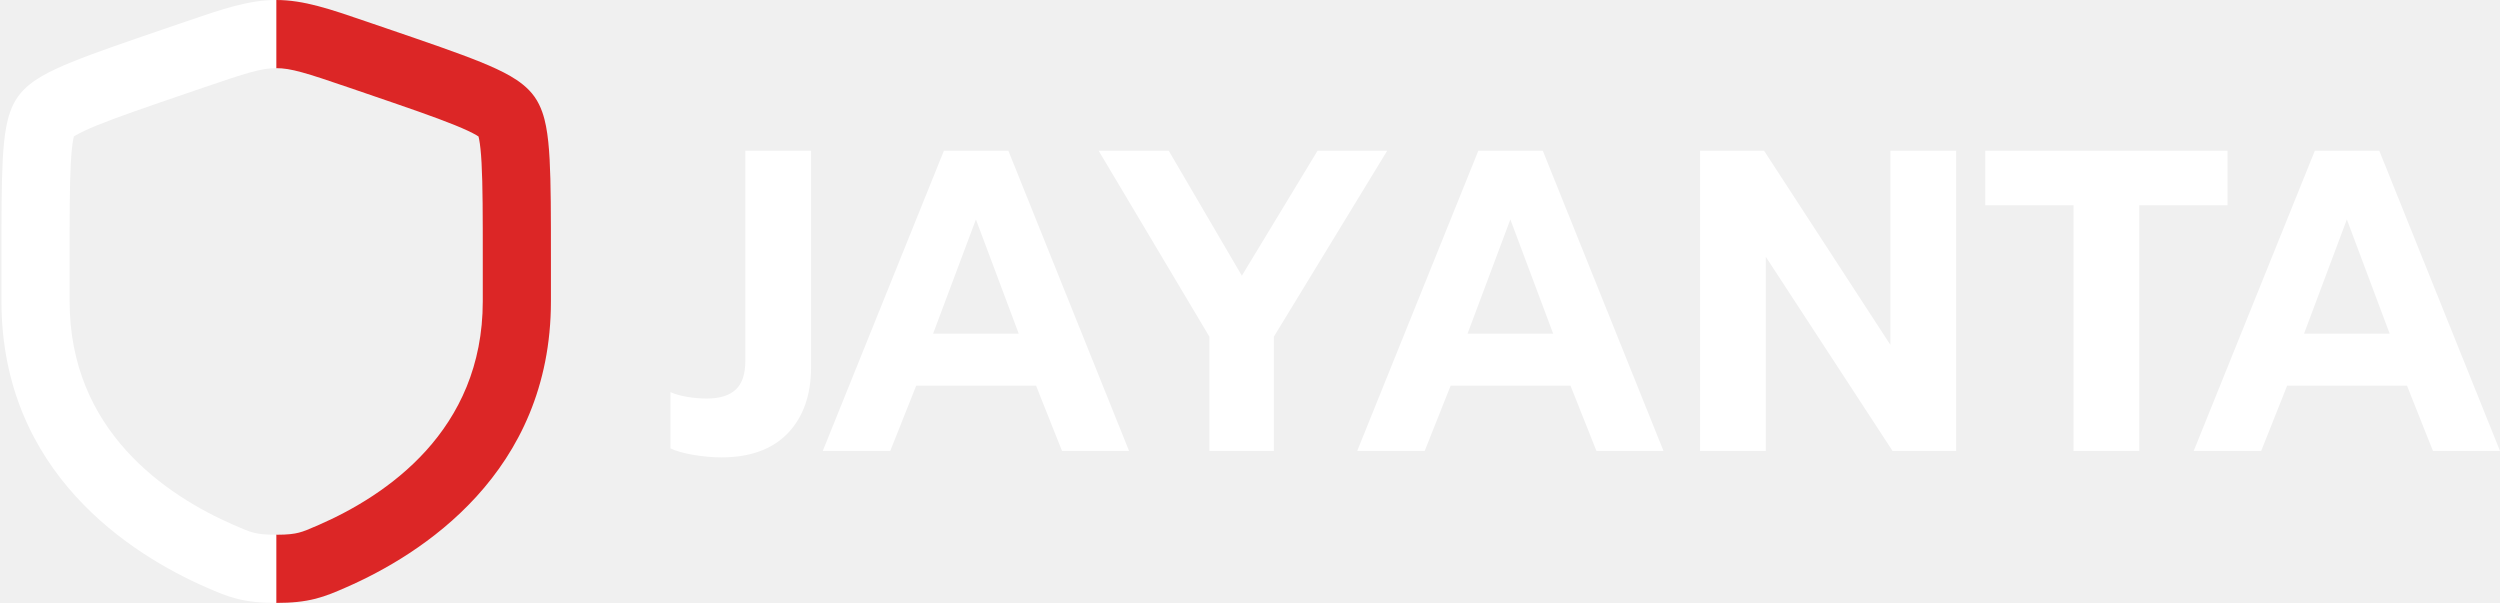
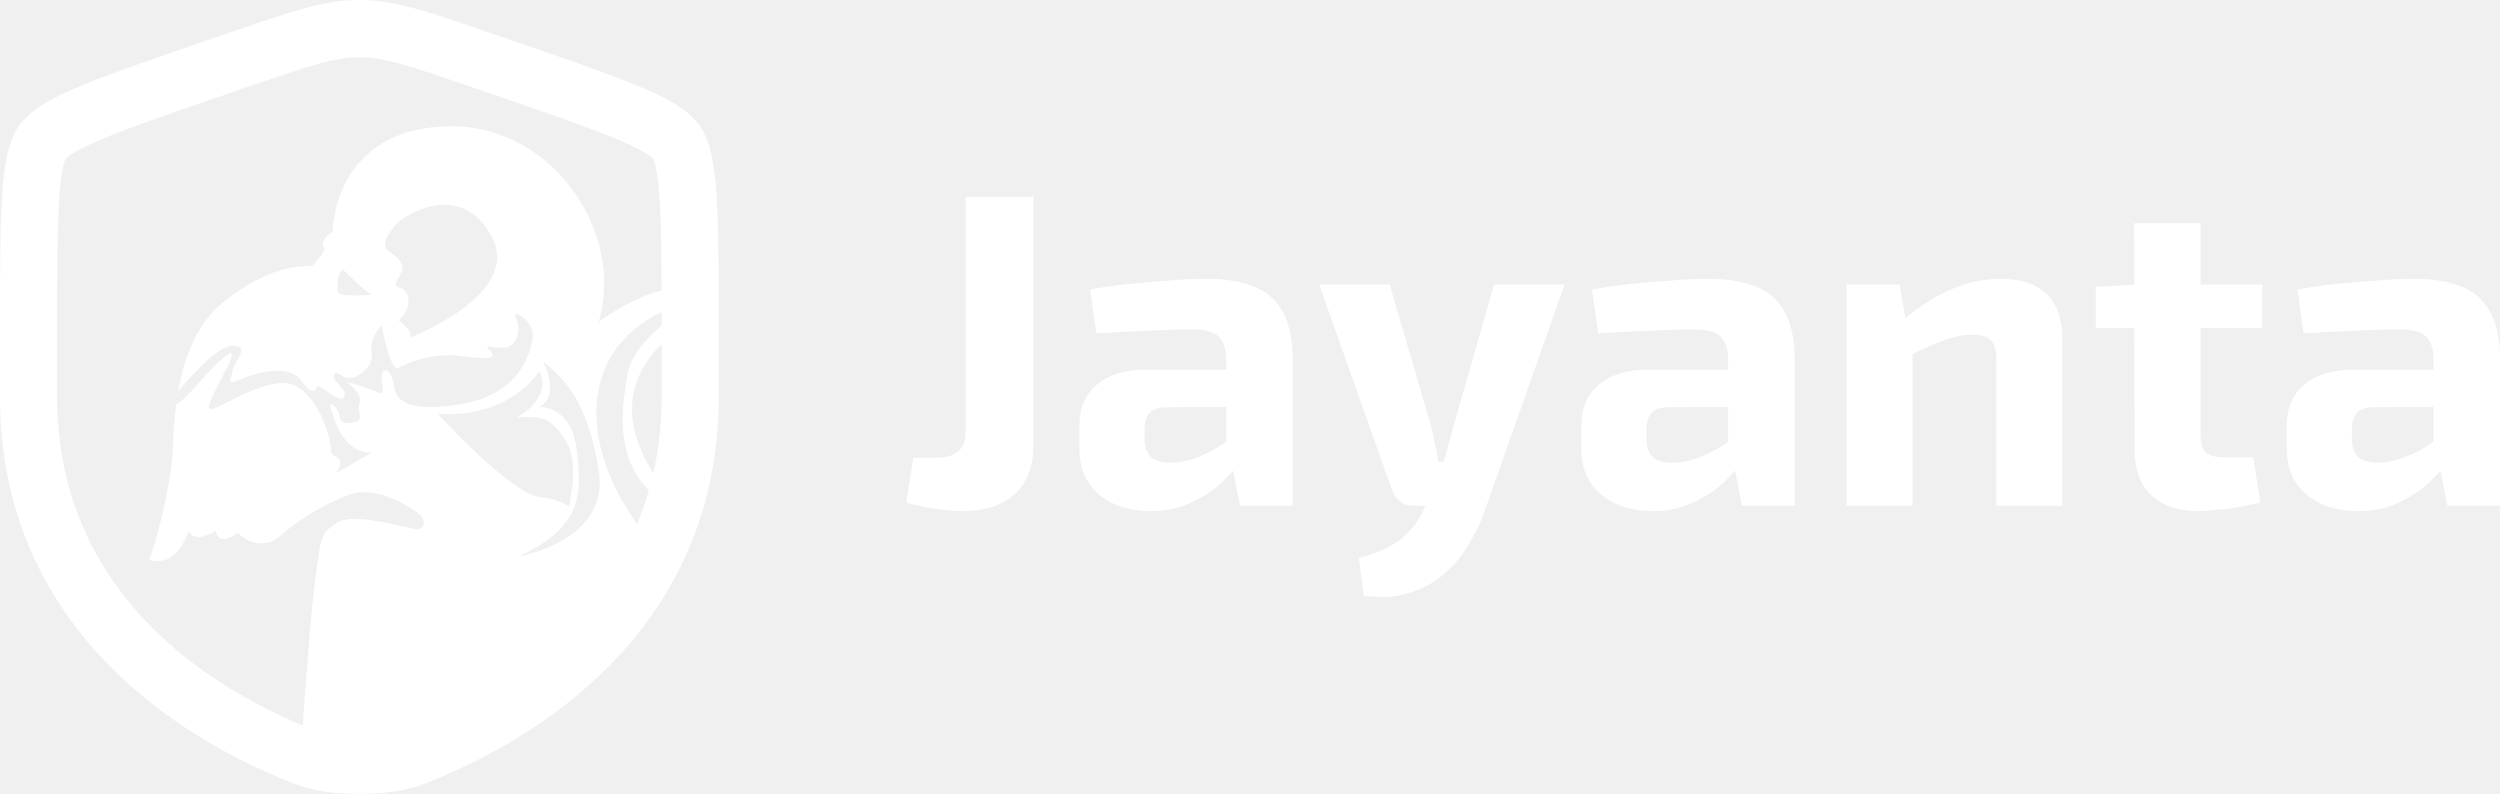
- <svg xmlns="http://www.w3.org/2000/svg" width="481" height="116" viewBox="0 0 481 116" fill="none">
-   <path fill-rule="evenodd" clip-rule="evenodd" d="M71.528 4.495C71.529 4.495 71.53 4.495 71.531 4.495L74.627 5.554C82.209 8.149 88.171 10.189 92.466 11.934C94.633 12.815 96.59 13.705 98.218 14.65C99.751 15.541 101.563 16.799 102.86 18.643C102.861 18.644 102.862 18.646 102.863 18.647C104.143 20.468 104.725 22.579 105.06 24.313C105.416 26.158 105.619 28.3 105.747 30.646C105.999 35.283 105.999 41.595 105.999 49.629V57.954C105.999 91.006 80.96 106.733 66.572 113.018C66.501 113.049 66.43 113.08 66.36 113.111C64.663 113.853 62.845 114.648 60.748 115.186C58.468 115.77 56.109 116 53.139 116V102.887C55.415 102.887 56.606 102.711 57.491 102.484C58.471 102.232 59.371 101.855 61.322 101.002C74.302 95.332 92.887 82.909 92.887 57.954V49.856C92.887 41.547 92.884 35.596 92.653 31.36C92.538 29.248 92.376 27.787 92.185 26.799C92.141 26.571 92.1 26.392 92.065 26.256C91.956 26.184 91.813 26.095 91.631 25.989C90.779 25.494 89.472 24.872 87.529 24.082C83.633 22.499 78.046 20.584 70.231 17.91C70.231 17.909 70.23 17.909 70.23 17.909L67.28 16.9C58.808 13.997 55.972 13.113 53.139 13.113V0C58.43 0 63.446 1.721 70.59 4.173C70.898 4.278 71.21 4.386 71.527 4.494C71.528 4.494 71.528 4.494 71.528 4.495Z" fill="#DC2626" />
-   <path fill-rule="evenodd" clip-rule="evenodd" d="M34.751 4.495C34.75 4.495 34.749 4.495 34.749 4.495L31.653 5.554C24.071 8.149 18.108 10.189 13.814 11.934C11.646 12.815 9.69 13.705 8.062 14.65C6.529 15.541 4.716 16.799 3.419 18.643C3.418 18.644 3.417 18.646 3.416 18.647C2.136 20.468 1.554 22.579 1.219 24.313C0.863 26.158 0.661 28.3 0.533 30.646C0.28 35.283 0.28 41.595 0.28 49.629V57.954C0.28 91.006 25.32 106.733 39.708 113.018C39.778 113.049 39.849 113.08 39.92 113.111C41.617 113.853 43.434 114.648 45.531 115.186C47.811 115.77 50.17 116 53.141 116V102.887C50.864 102.887 49.673 102.711 48.788 102.484C47.808 102.232 46.908 101.855 44.957 101.002C31.977 95.332 13.393 82.909 13.393 57.954V49.856C13.393 41.547 13.395 35.596 13.626 31.36C13.741 29.248 13.903 27.787 14.094 26.799C14.138 26.571 14.179 26.392 14.214 26.256C14.323 26.184 14.466 26.095 14.648 25.989C15.5 25.494 16.808 24.872 18.75 24.082C22.646 22.499 28.234 20.584 36.048 17.91C36.049 17.909 36.049 17.909 36.049 17.909L39 16.9C47.472 13.997 50.307 13.113 53.141 13.113V0C47.849 0 42.833 1.721 35.69 4.173C35.381 4.278 35.069 4.386 34.752 4.494C34.752 4.494 34.751 4.494 34.751 4.495Z" fill="white" />
-   <path d="M138.822 88C137.102 88 135.27 87.835 133.328 87.504C131.442 87.174 129.999 86.76 129 86.265V75.44C129.832 75.825 130.887 76.128 132.163 76.349C133.439 76.569 134.715 76.679 135.992 76.679C138.489 76.679 140.348 76.101 141.569 74.944C142.789 73.787 143.4 71.969 143.4 69.49V29H156.051V70.647C156.051 75.991 154.553 80.233 151.557 83.373C148.56 86.457 144.315 88 138.822 88Z" fill="white" />
-   <path d="M181.607 29H194.009L217.232 86.76H204.331L199.336 74.2H176.28L171.286 86.76H158.301L181.607 29ZM196.007 64.202L187.767 42.221L179.526 64.202H196.007Z" fill="white" />
-   <path d="M232.688 64.78L211.38 29H224.864L238.931 53.046L253.497 29H266.898L245.09 64.78V86.76H232.688V64.78Z" fill="white" />
-   <path d="M284.432 29H296.834L320.057 86.76H307.155L302.161 74.2H279.105L274.111 86.76H261.126L284.432 29ZM298.832 64.202L290.592 42.221L282.351 64.202H298.832Z" fill="white" />
-   <path d="M327.087 29H339.406L363.71 66.35V29H376.362V86.76H364.127L339.739 49.41V86.76H327.087V29Z" fill="white" />
-   <path d="M398.943 39.494H381.963V29H428.575V39.494H411.595V86.76H398.943V39.494Z" fill="white" />
-   <path d="M445.375 29H457.777L481 86.76H468.099L463.104 74.2H440.048L435.054 86.76H422.069L445.375 29ZM459.775 64.202L451.535 42.221L443.294 64.202H459.775Z" fill="white" />
+ <svg xmlns="http://www.w3.org/2000/svg" width="800" height="254" viewBox="0 0 800 254" fill="none">
+   <path d="M330.69 63V142.349C330.69 149.225 328.691 154.476 324.694 158.105C320.791 161.733 315.271 163.548 308.132 163.548C306.419 163.548 304.372 163.404 301.993 163.118C299.709 162.927 297.472 162.593 295.283 162.115C293.093 161.733 291.333 161.256 290 160.683L292.284 146.503H299.28C305.753 146.503 308.989 143.83 308.989 138.482V63H330.69Z" fill="white" />
+   <path d="M386.096 89.211C391.997 89.211 396.994 90.023 401.087 91.646C405.18 93.174 408.273 95.847 410.367 99.667C412.556 103.391 413.651 108.547 413.651 115.136V161.829H396.804L393.805 146.503L392.378 144.355V114.993C392.378 111.651 391.569 109.216 389.951 107.688C388.428 106.16 385.477 105.396 381.099 105.396C377.482 105.396 372.961 105.539 367.535 105.826C362.11 106.017 356.542 106.303 350.831 106.685L348.832 92.649C352.259 91.98 356.209 91.407 360.682 90.93C365.156 90.453 369.629 90.07 374.103 89.784C378.576 89.402 382.574 89.211 386.096 89.211ZM404.942 118.287L404.799 130.175L373.389 130.318C370.819 130.318 368.963 130.939 367.821 132.18C366.774 133.421 366.25 135.093 366.25 137.193V140.631C366.25 143.018 366.917 144.88 368.249 146.217C369.582 147.458 371.723 148.079 374.674 148.079C377.149 148.079 379.814 147.554 382.669 146.503C385.62 145.453 388.523 143.973 391.378 142.063C394.234 140.153 396.756 137.909 398.945 135.331V144.498C398.089 145.93 396.804 147.745 395.09 149.941C393.472 152.041 391.378 154.142 388.808 156.243C386.238 158.248 383.24 159.967 379.814 161.399C376.387 162.831 372.485 163.548 368.106 163.548C363.823 163.548 359.968 162.784 356.542 161.256C353.115 159.728 350.403 157.484 348.404 154.524C346.405 151.564 345.406 147.888 345.406 143.495V136.191C345.406 130.557 347.309 126.164 351.117 123.013C354.924 119.862 360.159 118.287 366.821 118.287H404.942Z" fill="white" />
+   <path d="M500.657 91.073L475.386 162.688C474.244 166.221 472.626 169.754 470.532 173.287C468.533 176.916 465.963 180.162 462.822 183.027C459.777 185.891 456.064 188.04 451.686 189.472C447.403 191 442.311 191.382 436.41 190.618L434.839 178.587C440.645 177.059 445.166 175.006 448.402 172.428C451.639 169.85 454.161 166.46 455.969 162.258L460.395 152.376C461.252 150.275 462.061 147.745 462.822 144.784C463.679 141.729 464.393 139.103 464.964 136.907L478.099 91.073H500.657ZM444.69 91.073L458.111 136.907C458.492 138.721 458.872 140.535 459.253 142.349C459.634 144.164 459.967 145.978 460.252 147.792H464.107L457.397 161.829H452.257C450.639 161.829 449.211 161.351 447.974 160.397C446.737 159.442 445.88 158.2 445.404 156.673L422.132 91.073H444.69Z" fill="white" />
+   <path d="M546.714 89.211C552.616 89.211 557.613 90.023 561.705 91.646C565.798 93.174 568.892 95.847 570.986 99.667C573.175 103.391 574.269 108.547 574.269 115.136V161.829H557.422L554.424 146.503L552.996 144.355V114.993C552.996 111.651 552.187 109.216 550.569 107.688C549.046 106.16 546.096 105.396 541.717 105.396C538.1 105.396 533.579 105.539 528.154 105.826C522.729 106.017 517.161 106.303 511.45 106.685L509.451 92.649C512.877 91.98 516.827 91.407 521.301 90.93C525.774 90.453 530.248 90.07 534.722 89.784C539.195 89.402 543.193 89.211 546.714 89.211ZM565.56 118.287L565.418 130.175L534.008 130.318C531.438 130.318 529.582 130.939 528.44 132.18C527.393 133.421 526.869 135.093 526.869 137.193V140.631C526.869 143.018 527.535 144.88 528.868 146.217C530.2 147.458 532.342 148.079 535.293 148.079C537.767 148.079 540.432 147.554 543.288 146.503C546.238 145.453 549.142 143.973 551.997 142.063C554.852 140.153 557.375 137.909 559.564 135.331V144.498C558.707 145.93 557.422 147.745 555.709 149.941C554.091 152.041 551.997 154.142 549.427 156.243C546.857 158.248 543.859 159.967 540.432 161.399C537.006 162.831 533.103 163.548 528.725 163.548C524.442 163.548 520.587 162.784 517.161 161.256C513.734 159.728 511.021 157.484 509.023 154.524C507.024 151.564 506.024 147.888 506.024 143.495V136.191C506.024 130.557 507.928 126.164 511.735 123.013C515.542 119.862 520.777 118.287 527.44 118.287H565.56Z" fill="white" />
+   <path d="M639.989 89.211C653.315 89.211 659.977 95.752 659.977 108.834V161.829H638.847V115.422C638.847 112.271 638.276 110.123 637.134 108.977C635.992 107.736 634.04 107.115 631.28 107.115C628.234 107.115 625.093 107.736 621.857 108.977C618.621 110.123 614.623 111.937 609.864 114.42L608.865 102.532C613.91 98.235 619.049 94.94 624.284 92.649C629.614 90.357 634.849 89.211 639.989 89.211ZM607.865 91.073L610.293 105.11L612.006 106.972V161.829H590.876V91.073H607.865Z" fill="white" />
+   <path d="M704.178 71.451V139.198C704.178 141.777 704.749 143.639 705.891 144.784C707.128 145.835 709.127 146.36 711.887 146.36H721.025L723.309 160.683C721.596 161.256 719.502 161.733 717.027 162.115C714.552 162.593 712.078 162.927 709.603 163.118C707.128 163.404 705.034 163.548 703.321 163.548C696.944 163.548 691.947 161.829 688.33 158.391C684.808 154.954 683.047 150.132 683.047 143.925L682.905 71.451H704.178ZM723.88 91.073V104.966H670.626V91.789L684.332 91.073H723.88Z" fill="white" />
+   <path d="M772.445 89.211C778.346 89.211 783.343 90.023 787.436 91.646C791.529 93.174 794.622 95.847 796.716 99.667C798.905 103.391 800 108.547 800 115.136V161.829H783.153L780.155 146.503L778.727 144.355V114.993C778.727 111.651 777.918 109.216 776.3 107.688C774.777 106.16 771.826 105.396 767.448 105.396C763.831 105.396 759.31 105.539 753.885 105.826C748.459 106.017 742.891 106.303 737.18 106.685L735.181 92.649C738.608 91.98 742.558 91.407 747.032 90.93C751.505 90.453 755.979 90.07 760.452 89.784C764.926 89.402 768.923 89.211 772.445 89.211ZM791.291 118.287L791.148 130.175L759.738 130.318C757.168 130.318 755.312 130.939 754.17 132.18C753.123 133.421 752.6 135.093 752.6 137.193V140.631C752.6 143.018 753.266 144.88 754.598 146.217C755.931 147.458 758.073 148.079 761.023 148.079C763.498 148.079 766.163 147.554 769.018 146.503C771.969 145.453 774.872 143.973 777.728 142.063C780.583 140.153 783.105 137.909 785.294 135.331V144.498C784.438 145.93 783.153 147.745 781.44 149.941C779.822 152.041 777.728 154.142 775.158 156.243C772.588 158.248 769.59 159.967 766.163 161.399C762.736 162.831 758.834 163.548 754.456 163.548C750.172 163.548 746.318 162.784 742.891 161.256C739.465 159.728 736.752 157.484 734.753 154.524C732.754 151.564 731.755 147.888 731.755 143.495V136.191C731.755 130.557 733.659 126.164 737.466 123.013C741.273 119.862 746.508 118.287 753.171 118.287H791.291Z" fill="white" />
+   <path fill-rule="evenodd" clip-rule="evenodd" d="M114.983 254L115 253.97L115.017 254C121.499 254 126.37 253.497 130.959 252.318C135.287 251.206 139.054 249.557 143.026 247.817L143.384 247.66C175.649 233.537 230 198.999 230 126.894V108.018C230 89.45 230 75.12 229.431 64.658C229.144 59.388 228.699 54.786 227.959 50.943C227.248 47.255 226.112 43.385 223.894 40.225C221.656 37.027 218.372 34.656 215.131 32.768C211.757 30.803 207.574 28.884 202.721 26.906C193.081 22.979 179.615 18.357 162.179 12.373L155.161 9.967C154.63 9.785 154.105 9.605 153.586 9.427C136.661 3.623 126.097 0 115.017 0L115 0.027L114.983 0C103.903 0 93.339 3.623 76.414 9.427C75.895 9.605 75.37 9.785 74.839 9.967L67.821 12.373C50.385 18.357 36.919 22.979 27.279 26.906C22.426 28.884 18.243 30.803 14.868 32.768C11.628 34.656 8.344 37.027 6.106 40.225C3.888 43.385 2.752 47.255 2.041 50.943C1.301 54.786 0.856 59.388 0.569 64.658C-3.35477e-05 75.121 -1.8807e-05 89.45 2.19561e-07 108.019V126.894C2.19561e-07 198.999 54.351 233.537 86.616 247.66L86.974 247.817C90.947 249.557 94.713 251.206 99.04 252.318C103.63 253.497 108.501 254 114.983 254ZM114.983 18.311C107.304 18.311 99.758 20.779 80.753 27.293L74.014 29.602C56.221 35.709 43.258 40.163 34.162 43.869C29.621 45.718 26.344 47.264 24.052 48.599C21.783 49.92 21.125 50.672 21.069 50.737L21.064 50.742C21.064 50.742 21.064 50.742 21.065 50.741L21.061 50.746L21.06 50.749C21.043 50.777 20.911 51.002 20.72 51.536C20.492 52.176 20.235 53.106 19.984 54.414C19.474 57.062 19.085 60.712 18.816 65.655C18.277 75.557 18.274 89.385 18.274 108.345V126.894C18.274 187.694 63.63 217.617 93.931 230.881C95.011 231.354 95.977 231.775 96.86 232.152C97.507 222.818 99.521 194.666 100.991 184.588C101.242 182.869 101.444 181.361 101.622 180.029C102.703 171.938 102.92 170.317 108.043 167.187C112.222 164.633 122.523 166.991 128.879 168.446C131.596 169.068 133.592 169.525 134.079 169.362C135.706 168.818 136.249 166.643 134.622 165.012C132.994 163.38 121.061 154.68 111.297 158.486C101.534 162.293 93.94 167.731 89.601 171.537C85.261 175.343 79.837 174.256 76.04 170.449C76.04 170.449 70.073 175.343 68.989 169.906C68.989 169.906 62.48 174.256 60.31 169.906C60.31 169.906 57.055 181.869 47.834 179.15C47.834 179.15 54.886 158.486 55.428 141.629C55.536 137.66 55.808 133.527 56.35 129.503C58.303 128.413 61.044 125.381 63.969 122.146C66.733 119.089 69.661 115.851 72.243 113.897C76.177 110.939 73.375 116.323 70.542 121.766C68.687 125.33 66.819 128.919 66.819 130.21C66.819 131.739 69.202 130.521 72.908 128.627C77.108 126.479 83.006 123.464 89.058 122.597C100.449 120.966 105.873 139.998 105.873 143.261C105.873 145.326 106.525 145.648 107.279 146.02C107.716 146.236 108.187 146.468 108.585 147.067C109.67 148.698 107.5 151.417 107.5 151.417L118.891 144.892C110.336 144.892 107.384 135.531 106.136 131.573C106.038 131.265 105.952 130.989 105.873 130.754C104.788 127.491 108.043 130.21 108.585 132.929C109.128 135.648 110.213 135.648 113.467 135.104C115.434 134.775 115.222 133.454 114.985 131.98C114.83 131.014 114.665 129.983 115.094 129.122C116.179 126.947 112.925 123.685 111.297 122.597C109.67 121.51 119.434 124.772 121.603 125.86C122.73 126.424 122.541 124.791 122.326 122.937C122.127 121.22 121.906 119.314 122.688 118.791C124.316 117.703 125.4 120.422 125.943 122.597C125.995 122.806 126.032 123.065 126.074 123.361C126.472 126.14 127.329 132.124 145.47 129.666C165.54 126.947 169.337 114.44 170.421 108.459C171.506 102.477 163.37 98.671 164.997 101.39C166.624 104.109 166.082 110.634 161.743 111.178C159.916 111.407 158.281 111.154 157.203 110.987C155.721 110.758 155.29 110.691 156.861 112.265C159.573 114.984 155.776 114.984 147.097 113.897C138.419 112.809 130.282 116.072 127.57 117.703C124.858 119.334 122.146 104.109 122.146 104.109C122.146 104.109 118.349 107.915 118.891 111.722C119.434 115.528 118.349 118.247 114.01 120.422C111.54 121.66 109.949 120.608 108.836 119.873C107.994 119.316 107.426 118.941 106.958 119.878C106.436 120.925 107.421 121.971 108.462 123.078C109.586 124.272 110.776 125.536 110.213 126.947C109.555 128.596 106.703 126.646 104.439 125.097C102.97 124.092 101.747 123.257 101.534 123.685C100.991 124.772 99.907 126.947 96.652 122.053C93.397 117.159 84.719 118.247 78.21 120.966C73.175 123.069 73.333 122.569 73.913 120.725C74.083 120.185 74.29 119.53 74.413 118.791C74.583 117.766 75.235 116.58 75.865 115.435C77.239 112.936 78.505 110.634 74.413 110.634C69.531 110.634 60.201 121.346 57.055 125.098C59.062 113.734 63.239 103.13 71.701 96.496C84.176 86.708 92.855 85.076 99.907 85.076C99.907 85.076 104.788 80.183 103.704 79.095C102.619 78.007 103.704 75.832 106.416 74.201C106.416 74.201 106.416 42.662 141.131 40.487C175.846 38.312 200.255 73.657 191.576 103.021C191.576 103.021 200.655 95.974 211.712 92.884C211.678 81.573 211.564 72.638 211.184 65.655C210.915 60.712 210.527 57.062 210.016 54.414C209.765 53.106 209.508 52.176 209.28 51.536C209.089 51.002 208.957 50.777 208.94 50.749L208.939 50.746L208.935 50.741C208.936 50.743 208.935 50.742 208.932 50.737C208.875 50.672 208.217 49.92 205.948 48.599C203.656 47.264 200.379 45.718 195.838 43.869C186.742 40.163 173.779 35.709 155.986 29.602L149.247 27.293C130.242 20.779 122.696 18.311 115.017 18.311L115 18.285L114.983 18.311ZM211.724 99.851C198.629 106.082 189.418 117.971 191.033 136.191C192.088 148.084 198.011 159.335 203.822 167.758C205.283 164.276 206.572 160.636 207.662 156.834C197.681 147.02 198.371 133.014 200.797 119.878C201.941 113.685 206.656 108.363 211.726 104.278C211.726 102.768 211.725 101.292 211.724 99.851ZM211.726 110.115C203.159 118.496 196.823 132.071 209.05 151.438C210.773 143.877 211.726 135.71 211.726 126.894V110.115ZM109.67 94.321C107.915 93.881 107.935 93.441 108.006 91.849C108.023 91.473 108.043 91.034 108.043 90.514C108.043 87.795 109.67 86.164 109.67 86.164C109.67 86.164 116.179 92.689 118.891 94.321C118.891 94.321 111.84 94.865 109.67 94.321ZM131.367 107.915C131.367 107.915 130.825 109.003 131.367 107.371C131.909 105.74 127.57 102.477 127.57 102.477C132.994 97.583 130.282 92.689 128.112 92.146C125.943 91.602 126.485 90.514 128.112 87.795C129.74 85.076 128.113 82.901 124.858 80.726C121.603 78.551 123.773 75.288 126.485 72.026C129.197 68.763 147.64 57.344 157.403 75.832C167.167 94.321 131.367 107.915 131.367 107.915ZM140.046 132.385C163.37 134.016 172.591 118.791 172.591 118.791C176.93 127.491 165.54 133.473 165.54 133.473C166.033 133.473 166.506 133.47 166.96 133.468C173.495 133.436 176.163 133.423 180.727 140.542C184.661 146.676 183.312 154.93 182.639 159.042C182.477 160.033 182.355 160.783 182.355 161.205C182.355 162.126 182.257 162.072 181.445 161.621C180.339 161.007 177.908 159.657 172.591 159.03C163.37 157.943 140.046 132.385 140.046 132.385ZM166.082 178.062C186.694 168.274 186.152 157.943 184.524 143.804C182.897 129.666 172.591 130.21 172.591 130.21C179.643 126.403 173.676 115.528 173.676 115.528C180.185 120.966 187.779 127.491 191.576 150.33C195.373 173.168 166.082 178.062 166.082 178.062Z" fill="white" />
</svg>
